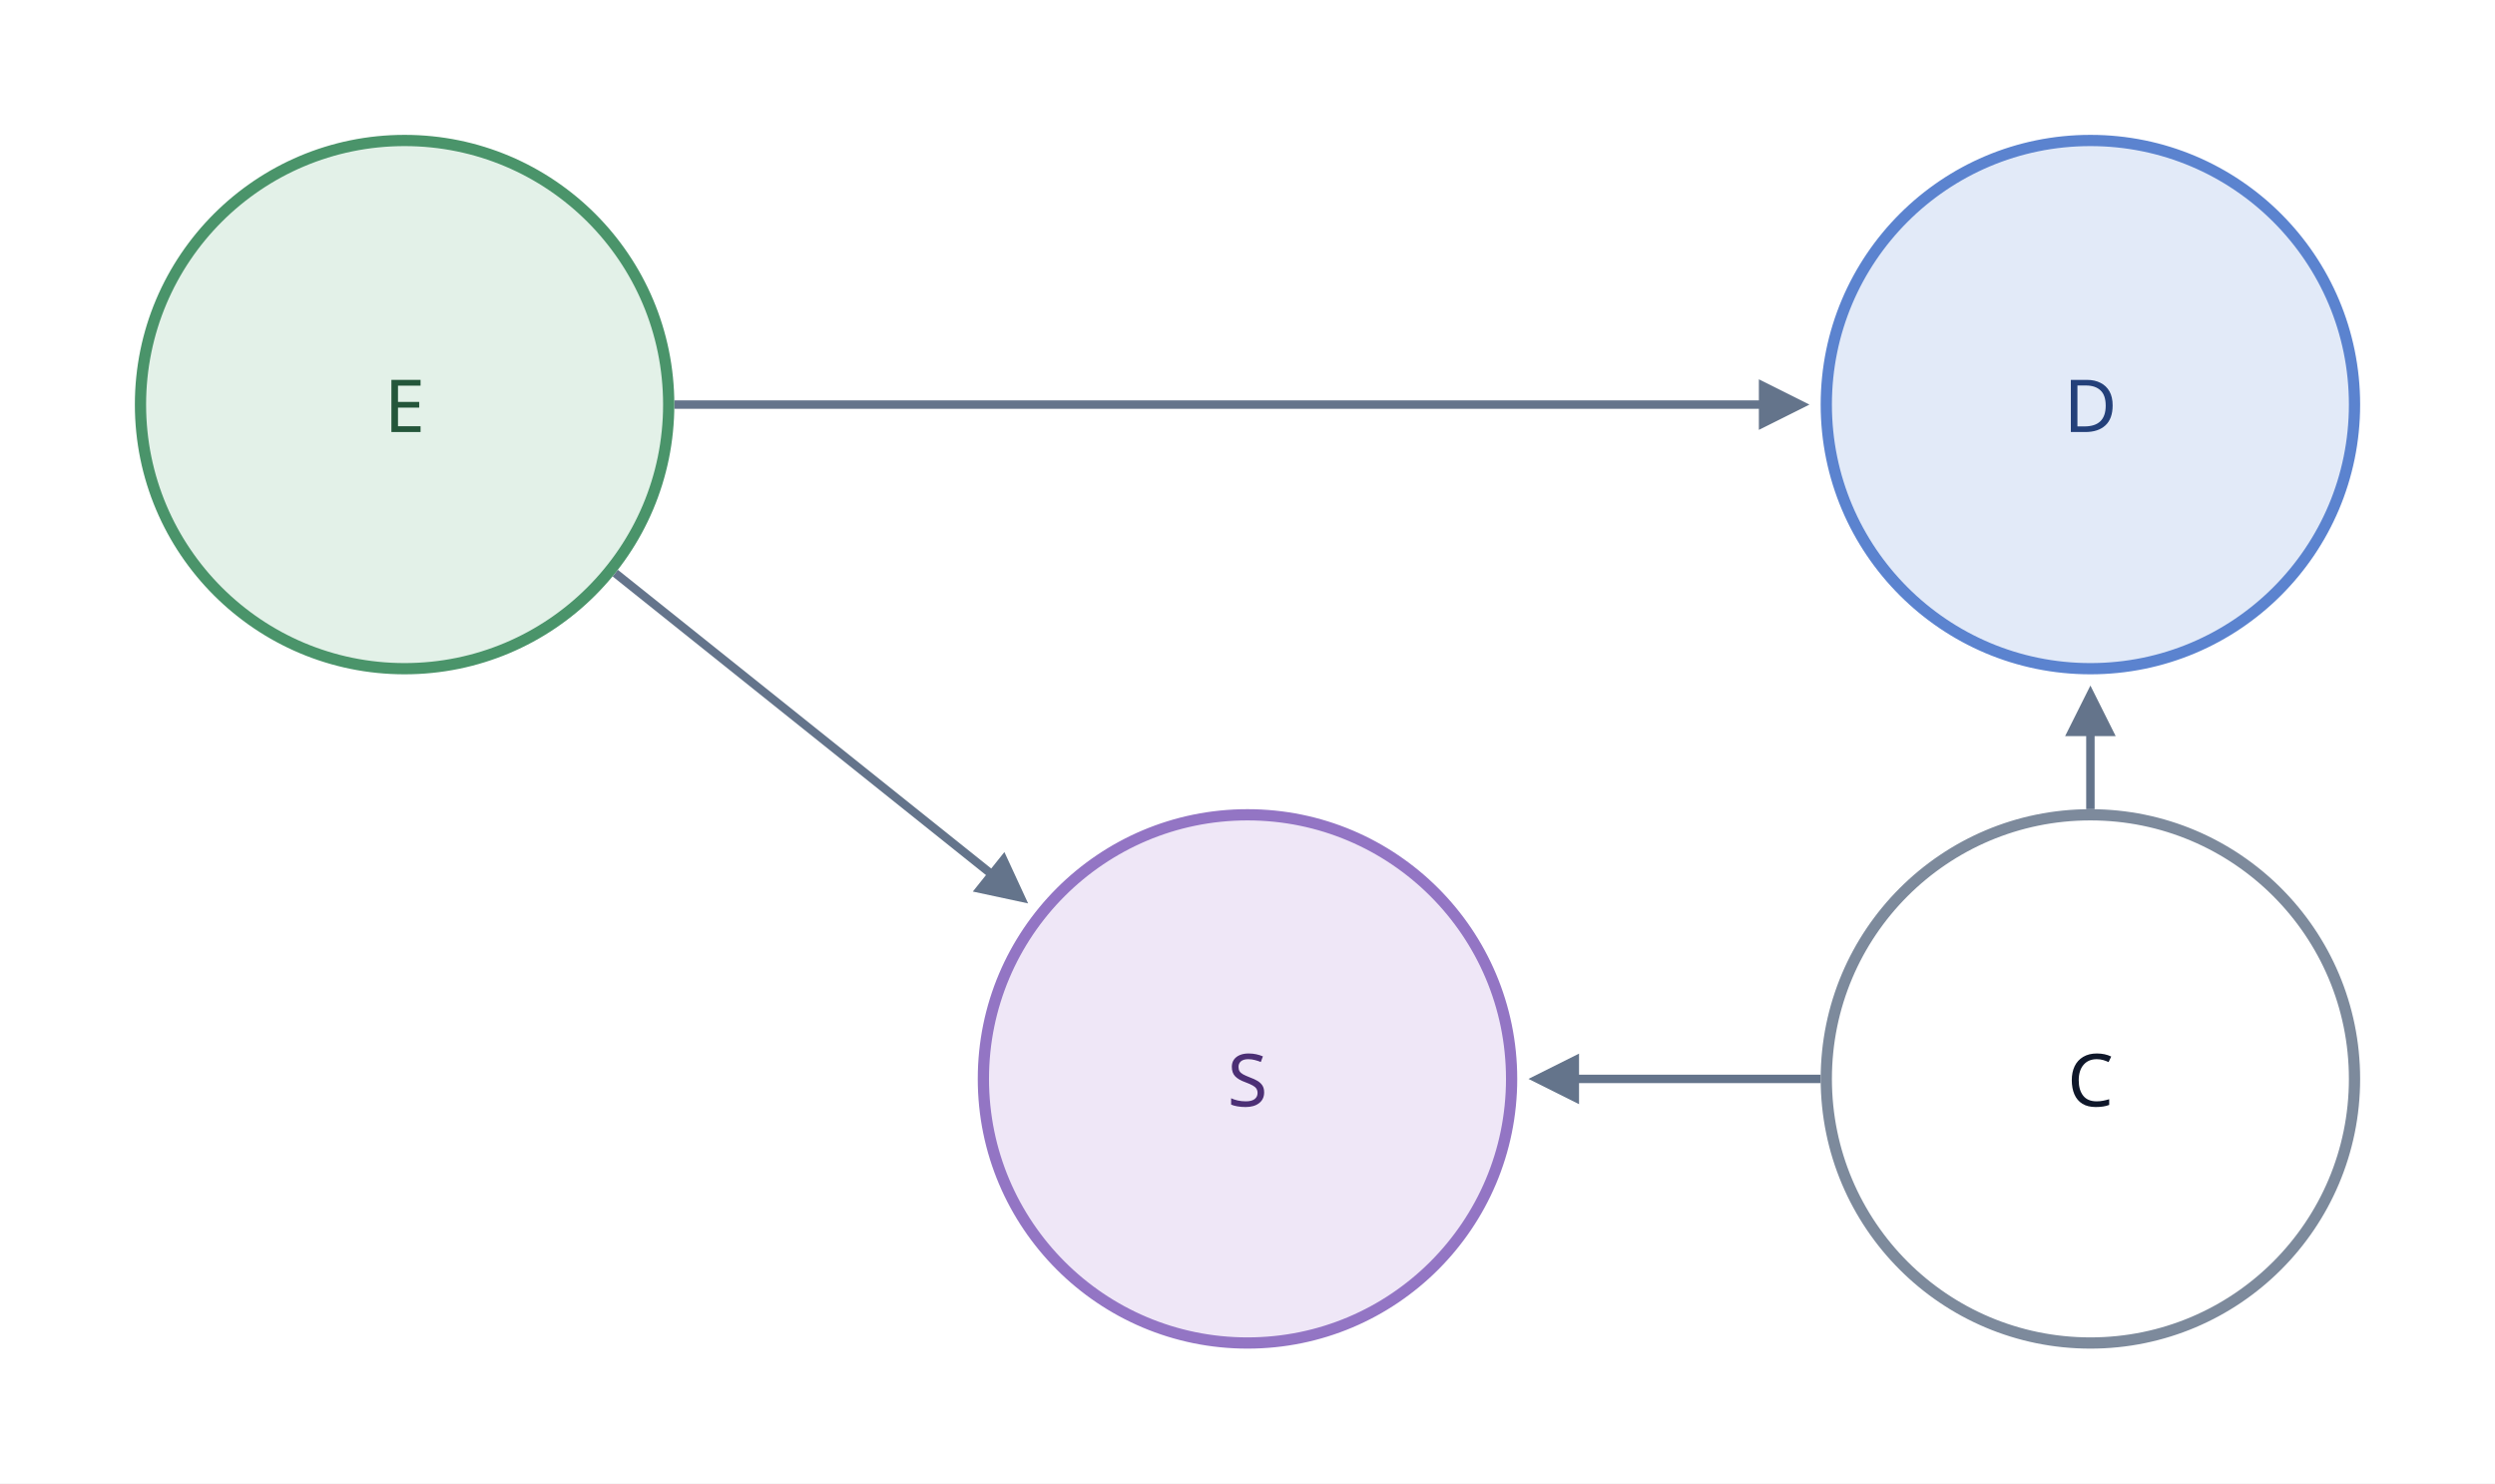
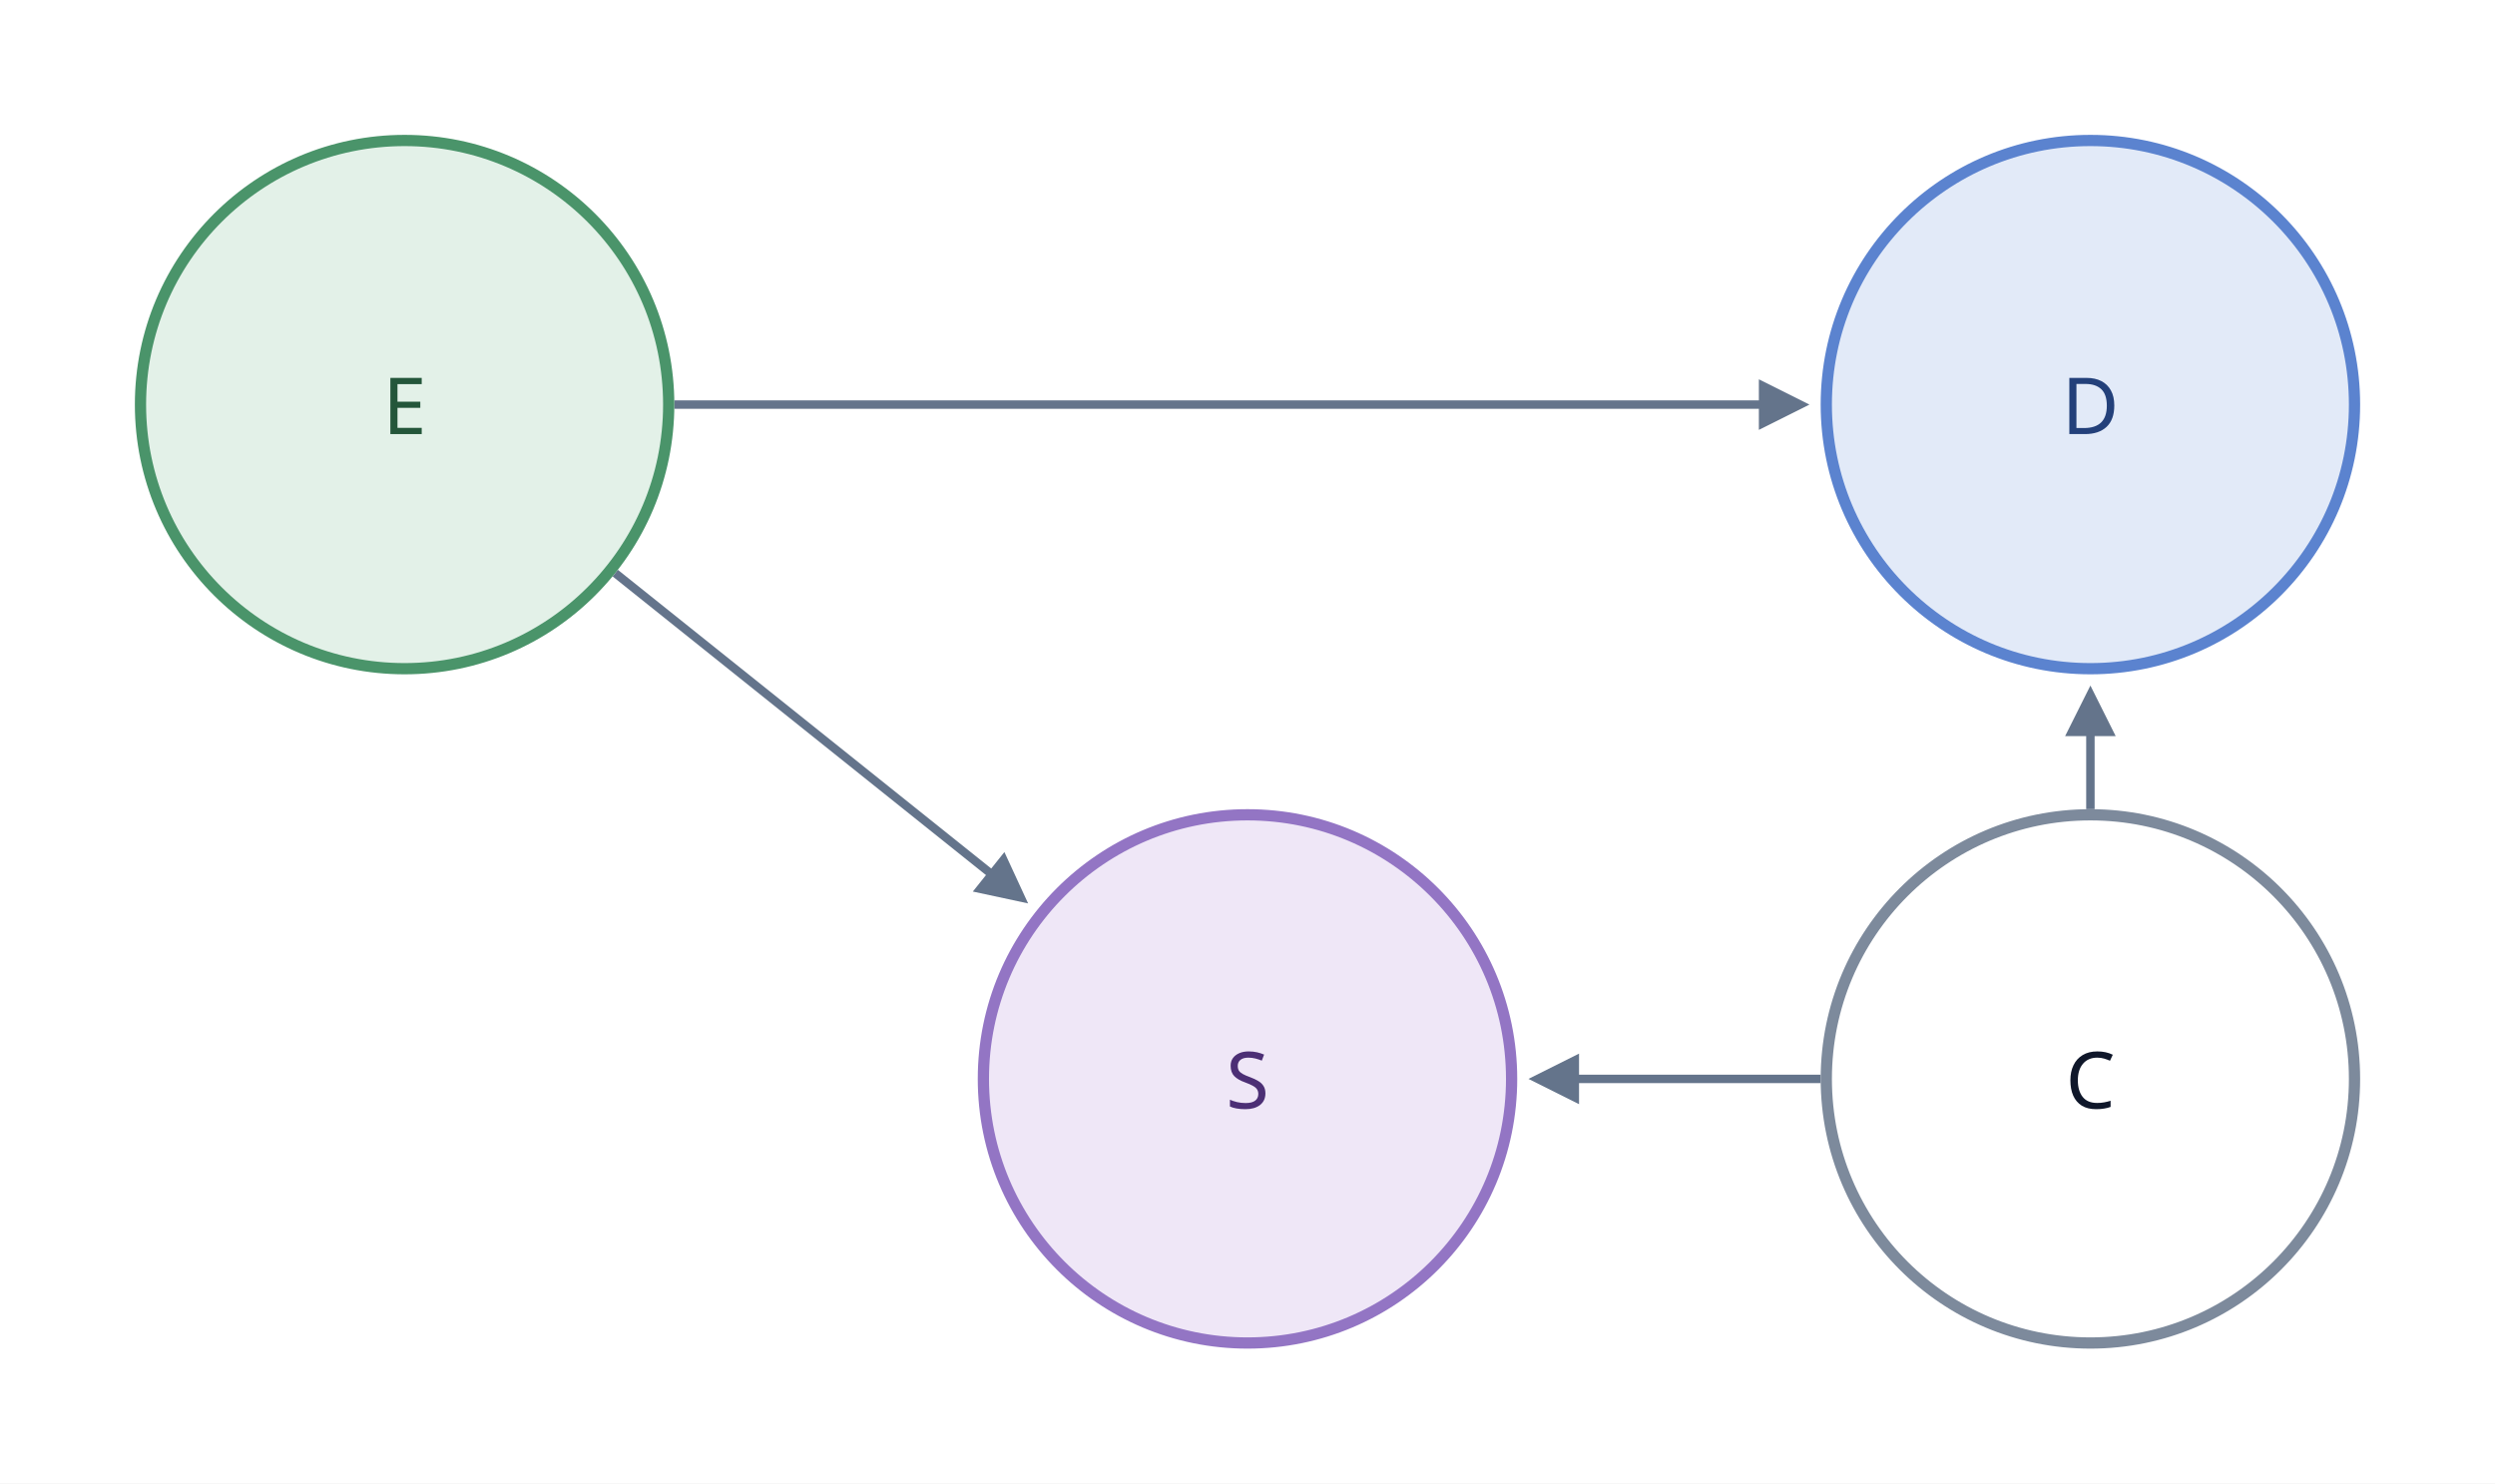
<svg xmlns="http://www.w3.org/2000/svg" width="444" height="264" viewBox="0 0 444 264">
  <rect width="444" height="264" fill="#ffffff" />
  <line x1="120" y1="72" x2="314" y2="72" stroke="#64748b" stroke-width="1.5" />
  <path d="M322,72 L313,76.5 L313,67.5 Z" fill="#64748b" />
  <line x1="109.48" y1="101.99" x2="176.71" y2="155.77" stroke="#64748b" stroke-width="1.5" />
  <path d="M182.96,160.77 L173.12,158.66 L178.74,151.63 Z" fill="#64748b" />
  <line x1="324" y1="192" x2="280" y2="192" stroke="#64748b" stroke-width="1.5" />
  <path d="M272,192 L281,187.5 L281,196.5 Z" fill="#64748b" />
  <line x1="372" y1="144" x2="372" y2="130" stroke="#64748b" stroke-width="1.5" />
  <path d="M372,122 L376.5,131 L367.5,131 Z" fill="#64748b" />
-   <g font-family="'IBM Plex Sans', system-ui, sans-serif" font-size="13" font-weight="500" text-anchor="middle">
-     <circle cx="72" cy="72" r="47" fill="#e3f1e8" stroke="#4a946a" stroke-width="2" />
-     <text x="72" y="76.88" fill="#24563a">E</text>
-     <circle cx="372" cy="72" r="47" fill="#e2eaf8" stroke="#5b83cf" stroke-width="2" />
-     <text x="372" y="76.88" fill="#23407a">D</text>
-     <circle cx="222" cy="192" r="47" fill="#efe7f7" stroke="#9375c4" stroke-width="2" />
-     <text x="222" y="196.88" fill="#4c2f75">S</text>
-     <circle cx="372" cy="192" r="47" fill="#ffffff" stroke="#7d8a9c" stroke-width="2" />
-     <text x="372" y="196.88" fill="#0f172a">C</text>
+   <circle cx="72" cy="72" r="47" fill="#e3f1e8" stroke="#4a946a" stroke-width="2" />
+   <g font-family="'IBM Plex Sans', system-ui, sans-serif" font-size="14" font-weight="500" text-anchor="middle">
+     <text x="72" y="77.25" fill="#24563a">E</text>
+   </g>
+   <circle cx="372" cy="72" r="47" fill="#e2eaf8" stroke="#5b83cf" stroke-width="2" />
+   <g font-family="'IBM Plex Sans', system-ui, sans-serif" font-size="14" font-weight="500" text-anchor="middle">
+     <text x="372" y="77.25" fill="#23407a">D</text>
+   </g>
+   <circle cx="222" cy="192" r="47" fill="#efe7f7" stroke="#9375c4" stroke-width="2" />
+   <g font-family="'IBM Plex Sans', system-ui, sans-serif" font-size="14" font-weight="500" text-anchor="middle">
+     <text x="222" y="197.25" fill="#4c2f75">S</text>
+   </g>
+   <circle cx="372" cy="192" r="47" fill="#ffffff" stroke="#7d8a9c" stroke-width="2" />
+   <g font-family="'IBM Plex Sans', system-ui, sans-serif" font-size="14" font-weight="500" text-anchor="middle">
+     <text x="372" y="197.25" fill="#0f172a">C</text>
  </g>
</svg>
